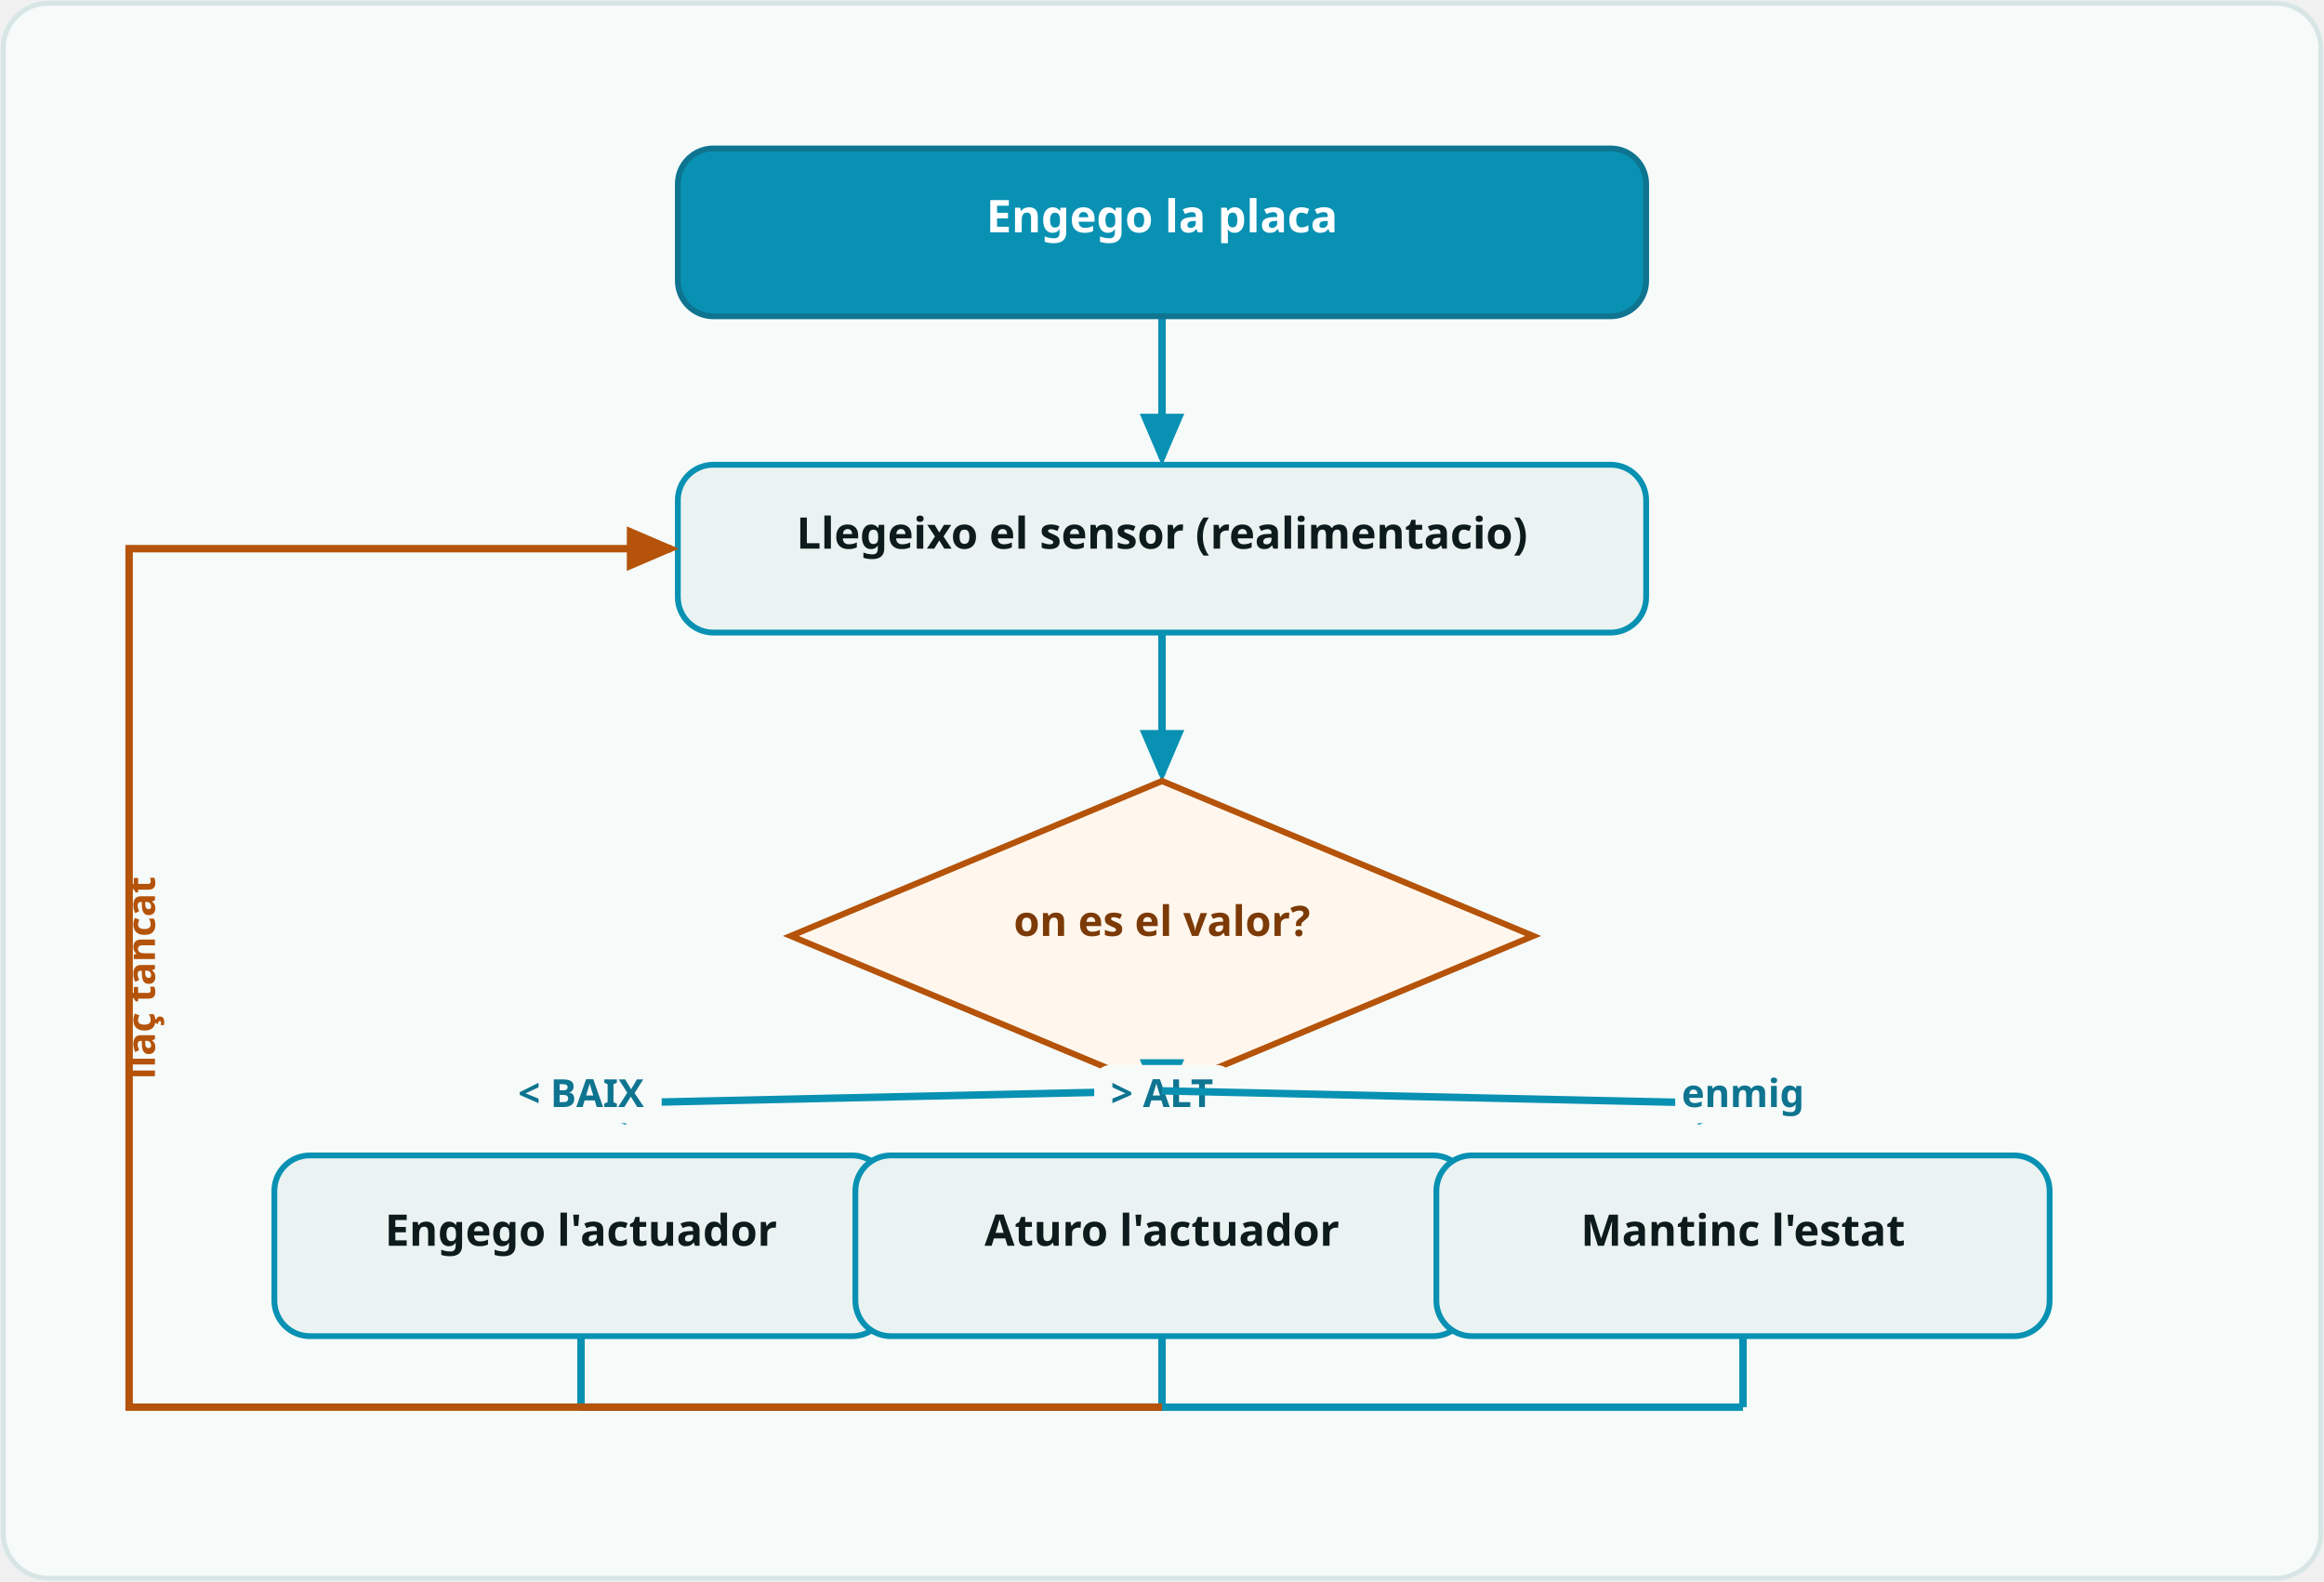
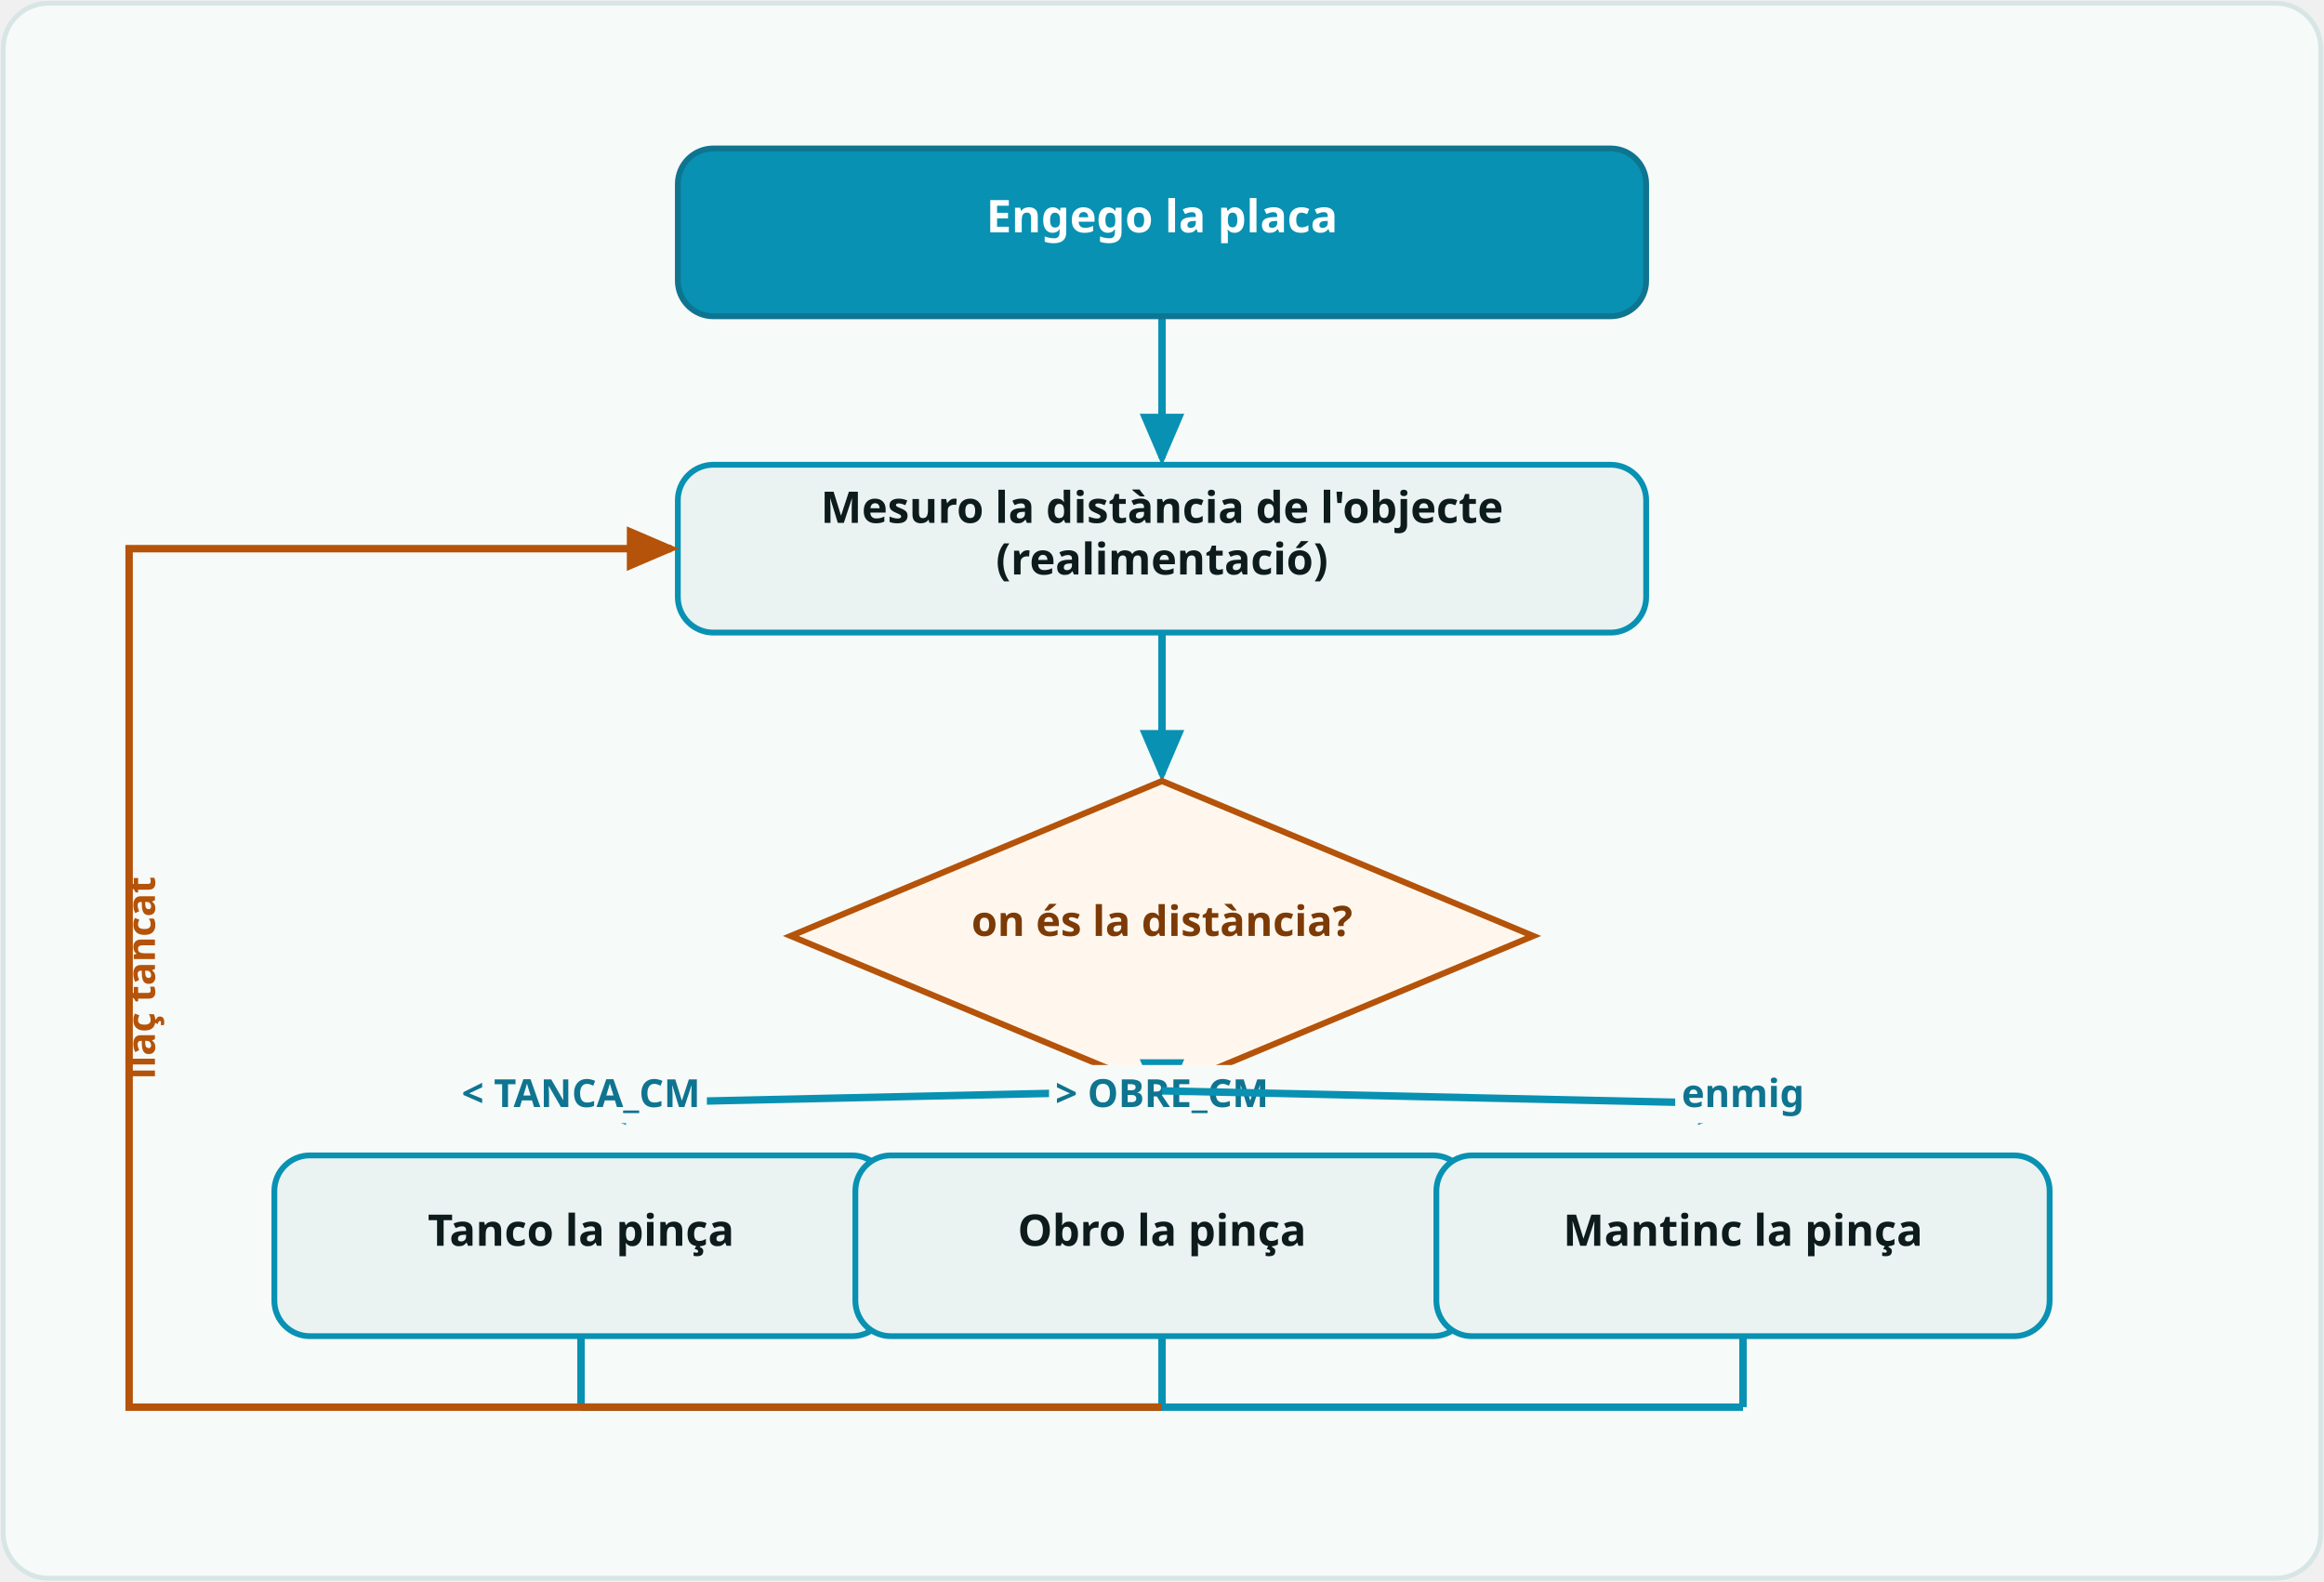
<svg xmlns="http://www.w3.org/2000/svg" viewBox="0 0 720 490" width="720" height="490" role="img" aria-labelledby="t d">
  <style>
  .fr{fill:#f6faf9;stroke:#d7e6e5;stroke-width:1.5}
  .box{fill:#eaf3f2;stroke:#0891b2;stroke-width:1.8}
  .start{fill:#0891b2;stroke:#0e7490;stroke-width:1.8}
  .startt{font:700 14px system-ui,'Segoe UI',sans-serif;fill:#ffffff}
  .dec{fill:#fff7ed;stroke:#b45309;stroke-width:1.9}
  .boxt{font:600 13.5px system-ui,'Segoe UI',sans-serif;fill:#0e1b1c}
  .dect{font:700 13px system-ui,'Segoe UI',sans-serif;fill:#7c3a06}
  .wire{fill:none;stroke:#0891b2;stroke-width:2.3}
  .loop{fill:none;stroke:#b45309;stroke-width:2.3;stroke-dasharray:1 0}
  .lbl{font:700 12px system-ui,'Segoe UI',sans-serif;fill:#b45309}
  .yes{font:700 12px system-ui,'Segoe UI',sans-serif;fill:#0e7490}
</style>
  <defs>
    <marker id="m" markerWidth="9" markerHeight="9" refX="6" refY="3" orient="auto">
      <path d="M0,0 L7,3 L0,6 Z" fill="#0891b2" />
    </marker>
    <marker id="mo" markerWidth="9" markerHeight="9" refX="6" refY="3" orient="auto">
      <path d="M0,0 L7,3 L0,6 Z" fill="#b45309" />
    </marker>
  </defs>
  <rect class="fr" x="1" y="1" width="718" height="488" rx="14" />
  <path class="wire" d="M360,98 L360,142" marker-end="url(#m)" />
  <path class="wire" d="M360,196 L360,240" marker-end="url(#m)" />
  <rect class="start" x="210" y="46" width="300" height="52" rx="11" />
  <text class="startt" x="360" y="72" text-anchor="middle">Engego la placa</text>
  <rect class="box" x="210" y="144" width="300" height="52" rx="11" />
-   <text class="boxt" x="360" y="170" text-anchor="middle">Llegeixo el sensor (realimentacio)</text>
+   <text class="boxt" x="360" y="162" text-anchor="middle">Mesuro la distància de l'objecte</text>
+   <text class="boxt" x="360" y="178" text-anchor="middle">(realimentació)</text>
  <polygon class="dec" points="360,242 475,290 360,338 245,290" />
-   <text class="dect" x="360" y="290" text-anchor="middle">on es el valor?</text>
+   <text class="dect" x="360" y="290" text-anchor="middle">on és la distància?</text>
  <path class="wire" d="M360,338 L180,342" marker-end="url(#m)" />
-   <rect x="155" y="330" width="50" height="18" rx="5" fill="#f6faf9" />
-   <text class="yes" x="180" y="343" text-anchor="middle">&lt; BAIX</text>
+   <rect x="141" y="330" width="78" height="18" rx="5" fill="#f6faf9" />
+   <text class="yes" x="180" y="343" text-anchor="middle">&lt; TANCA_CM</text>
  <rect class="box" x="85" y="358" width="190" height="56" rx="11" />
-   <text class="boxt" x="180" y="386" text-anchor="middle">Engego l'actuador</text>
+   <text class="boxt" x="180" y="386" text-anchor="middle">Tanco la pinça</text>
  <path class="wire" d="M180,414 L180,436" />
  <path class="wire" d="M360,338 L360,342" marker-end="url(#m)" />
-   <rect x="339" y="330" width="43" height="18" rx="5" fill="#f6faf9" />
-   <text class="yes" x="360" y="343" text-anchor="middle">&gt; ALT</text>
+   <rect x="325" y="330" width="71" height="18" rx="5" fill="#f6faf9" />
+   <text class="yes" x="360" y="343" text-anchor="middle">&gt; OBRE_CM</text>
  <rect class="box" x="265" y="358" width="190" height="56" rx="11" />
-   <text class="boxt" x="360" y="386" text-anchor="middle">Aturo l'actuador</text>
+   <text class="boxt" x="360" y="386" text-anchor="middle">Obro la pinça</text>
  <path class="wire" d="M360,414 L360,436" />
  <path class="wire" d="M360,338 L540,342" marker-end="url(#m)" />
  <rect x="519" y="330" width="43" height="18" rx="5" fill="#f6faf9" />
  <text class="yes" x="540" y="343" text-anchor="middle">enmig</text>
  <rect class="box" x="445" y="358" width="190" height="56" rx="11" />
-   <text class="boxt" x="540" y="386" text-anchor="middle">Mantinc l'estat</text>
+   <text class="boxt" x="540" y="386" text-anchor="middle">Mantinc la pinça</text>
  <path class="wire" d="M540,414 L540,436" />
  <path class="wire" d="M180,436 L540,436" />
  <path class="loop" d="M360,436 L180,436 L40,436 L40,170 L208,170" marker-end="url(#mo)" />
  <text class="lbl" x="48" y="303" transform="rotate(-90 48 303)" text-anchor="middle">llaç tancat</text>
</svg>
